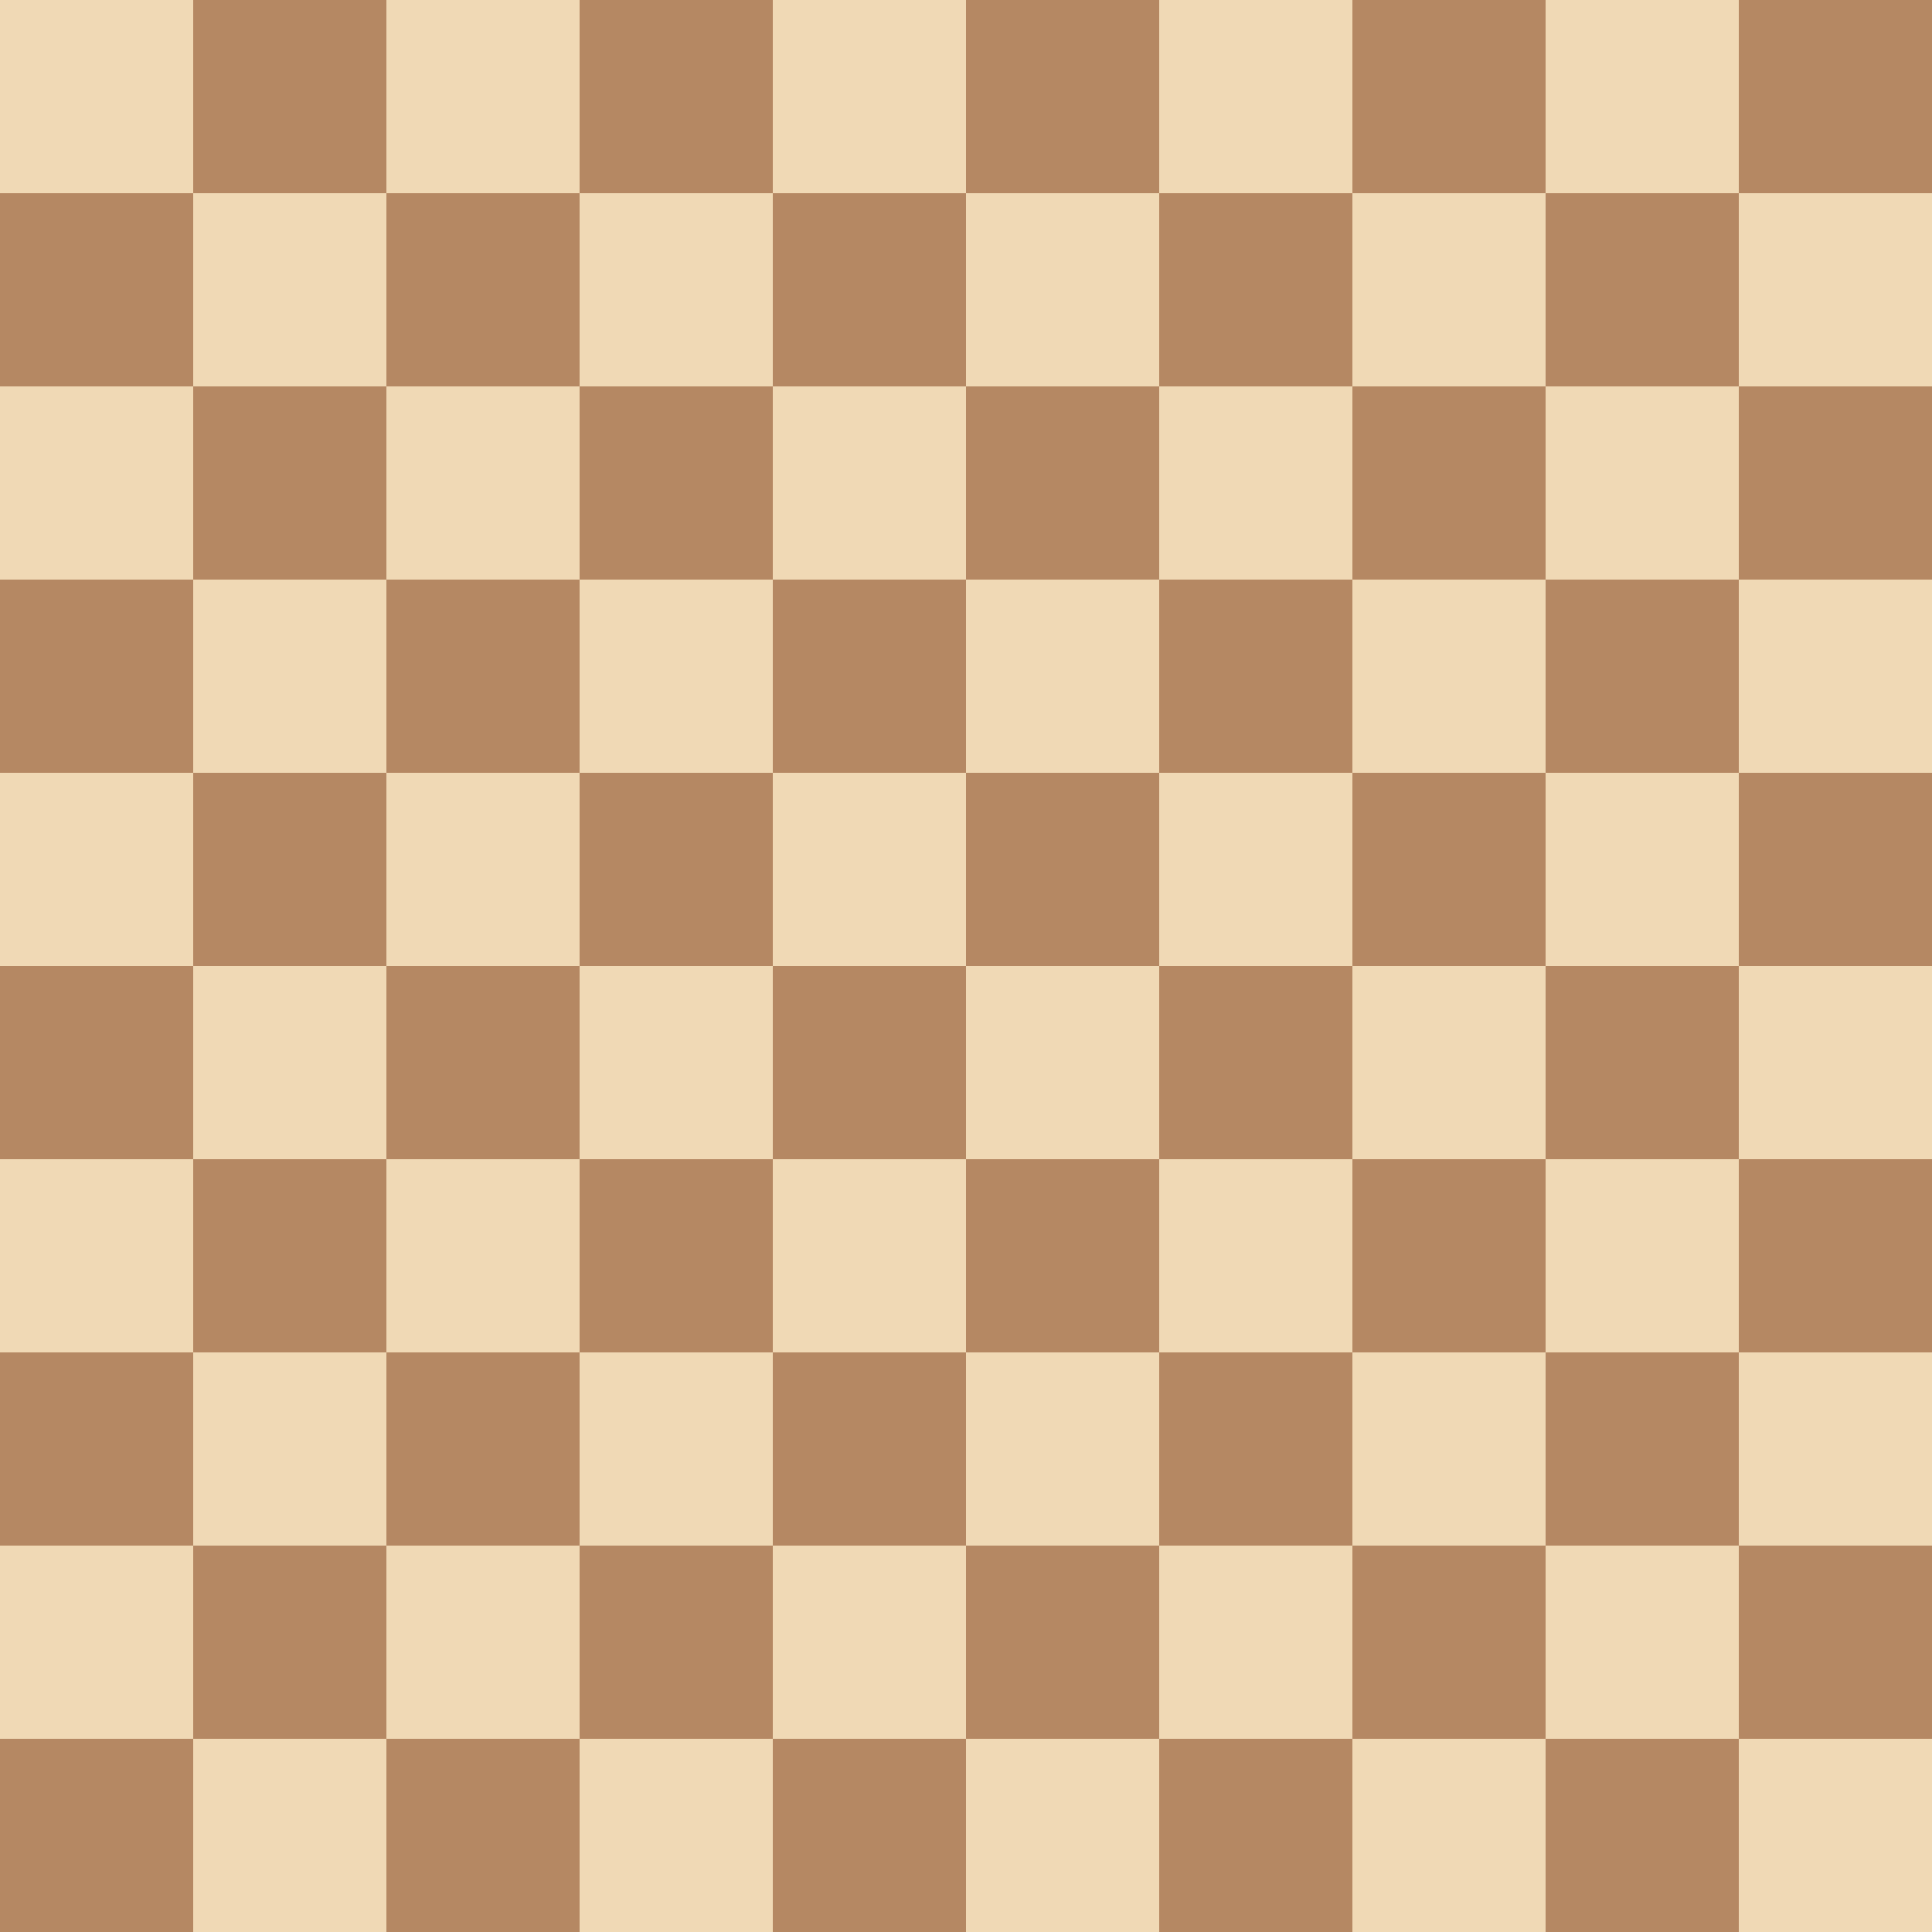
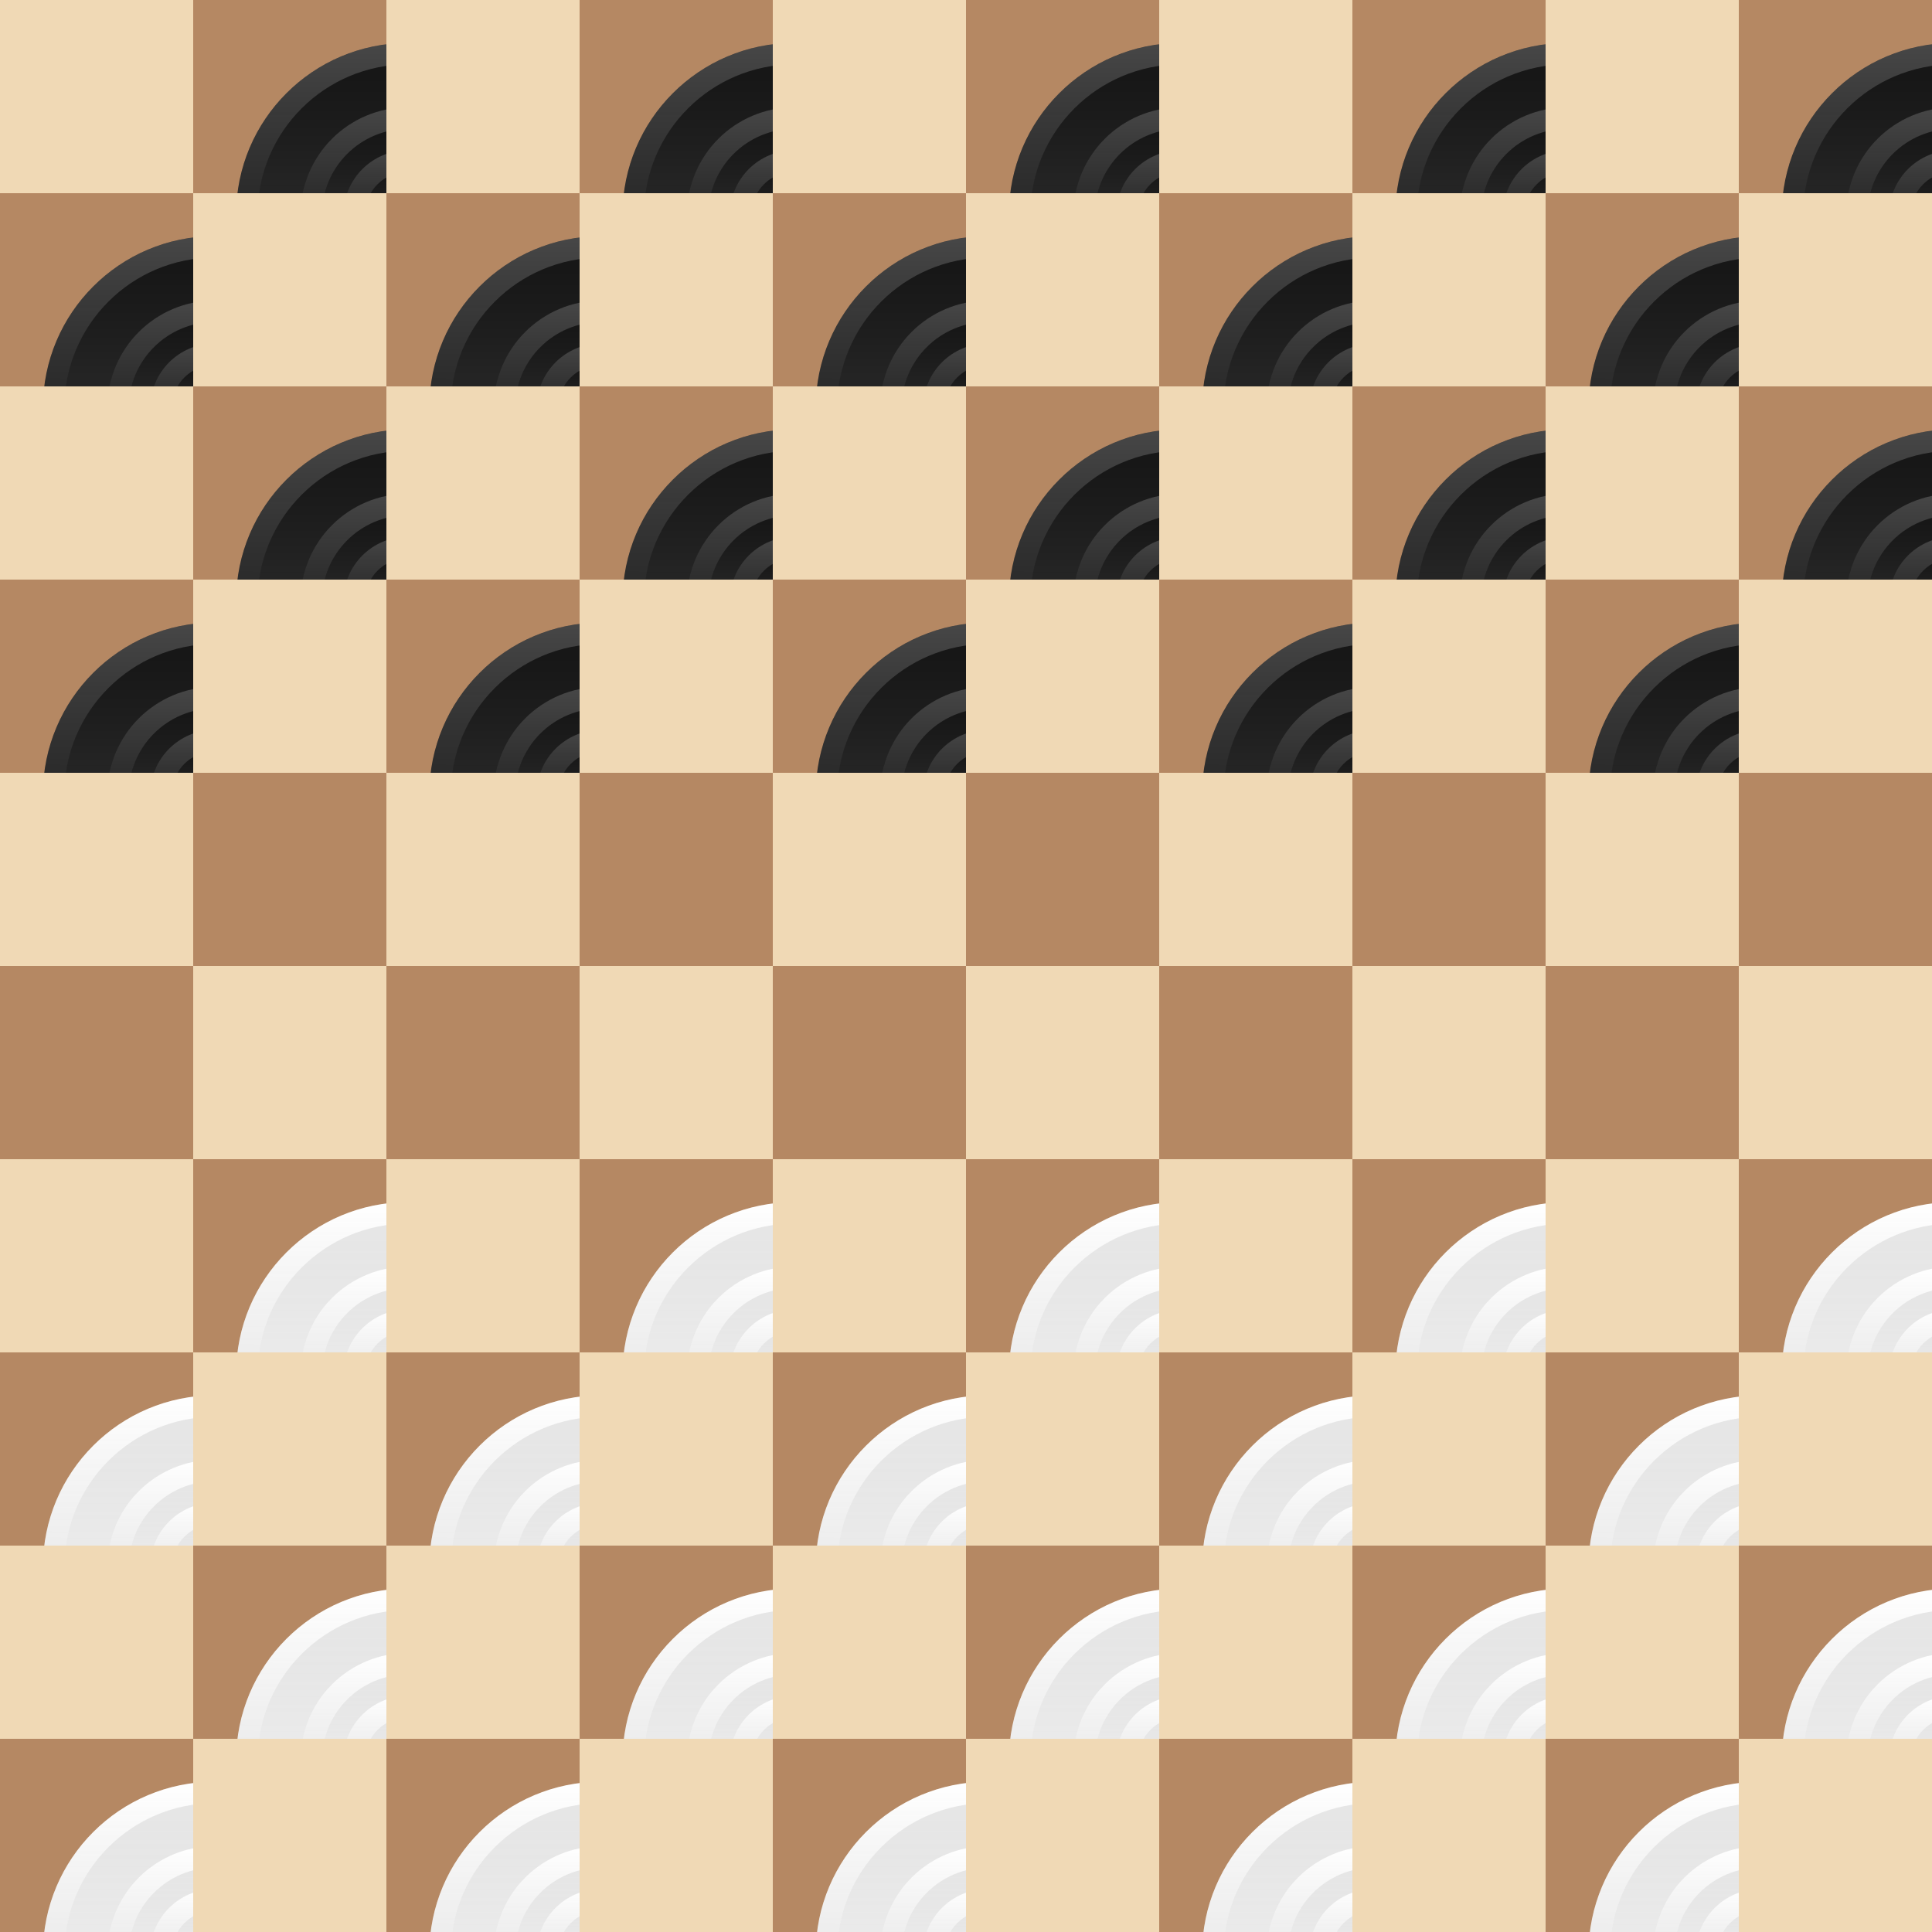
<svg xmlns="http://www.w3.org/2000/svg" viewBox="0 0 400 400" width="400" height="400">
+   <defs>
+     <symbol id="piece-bM" viewBox="0 0 45 45">
+       <style>.B{fill-rule:evenodd}</style>
+       <defs>
+         <clipPath id="A">
+           <path d="M0 0h100v100H0z" />
+         </clipPath>
+       </defs>
+       <g clip-path="url(#A)">
+         <circle vector-effect="non-scaling-stroke" cx="50" cy="50" r="40" fill="#191919" />
+         <linearGradient id="B" x1="50" y1="25" x2="50" y2="74.923" gradientUnits="userSpaceOnUse">
+           <stop offset="0%" stop-opacity=".2" stop-color="#fff" />
+           <stop offset="100%" stop-opacity=".098" stop-color="#000" />
+         </linearGradient>
+         <path d="M50 25c-13.807 0-25 11.193-25 25s11.193 25 25 25 25-11.193 25-25-11.193-25-25-25zm0 5c11.046 0 20 8.954 20 20s-8.954 20-20 20-20-8.954-20-20 8.954-20 20-20z" fill="url(#B)" class="B" />
+         <linearGradient id="C" x1="50" y1="70.078" x2="50" y2="30" gradientUnits="userSpaceOnUse">
+           <stop offset="0%" stop-opacity=".2" stop-color="#fff" />
+           <stop offset="100%" stop-opacity=".098" stop-color="#000" />
+         </linearGradient>
+         <path d="M50 30c-11.046 0-20 8.954-20 20s8.954 20 20 20 20-8.954 20-20-8.954-20-20-20zm0 5c8.284 0 15 6.716 15 15s-6.716 15-15 15-15-6.716-15-15 6.716-15 15-15z" fill="url(#C)" class="B" />
+         <linearGradient id="D" x1="50" y1="60.303" x2="50" y2="40" gradientUnits="userSpaceOnUse">
+           <stop offset="0%" stop-opacity=".2" stop-color="#fff" />
+           <stop offset="100%" stop-opacity=".098" stop-color="#000" />
+         </linearGradient>
+         <path d="M50 40a10 10 0 1 0 0 20 10 10 0 1 0 0-20h0zm0 5a5 5 0 1 1 0 10 5 5 0 1 1 0-10h0z" fill="url(#D)" class="B" />
+         <linearGradient id="E" x1="50" y1="10" x2="49.735" y2="90" gradientUnits="userSpaceOnUse">
+           <stop offset="0%" stop-opacity=".2" stop-color="#fff" />
+           <stop offset="100%" stop-opacity=".098" stop-color="#000" />
+         </linearGradient>
+         <path d="M50 10c-10.61 0-20.783 4.214-28.284 11.716S10 39.39 10 50s4.214 20.783 11.716 28.284S39.39 90 50 90s20.783-4.214 28.284-11.716S90 60.61 90 50s-4.214-20.783-11.716-28.284S60.61 10 50 10h0zm0 5c19.33 0 35 15.67 35 35S69.33 85 50 85 15 69.33 15 50s15.67-35 35-35z" fill="url(#E)" class="B" />
+         <linearGradient id="F" x1="50" y1="84.77" x2="50" y2="15" gradientUnits="userSpaceOnUse">
+           <stop offset="0%" stop-opacity=".2" stop-color="#fff" />
+           <stop offset="100%" stop-opacity=".098" stop-color="#000" />
+         </linearGradient>
+         <path d="M50 15c-19.33 0-35 15.67-35 35s15.67 35 35 35 35-15.67 35-35-15.67-35-35-35zm0 10c6.63 0 12.99 2.634 17.678 7.322S75 43.37 75 50s-2.634 12.99-7.322 17.678S56.63 75 50 75s-12.99-2.634-17.678-7.322S25 56.63 25 50s2.634-12.99 7.322-17.678S43.37 25 50 25h0z" fill="url(#F)" class="B" />
+         <linearGradient id="G" x1="50" y1="44.933" x2="50" y2="53.754" gradientUnits="userSpaceOnUse">
+           <stop offset="0%" stop-opacity=".2" stop-color="#fff" />
+           <stop offset="100%" stop-opacity=".098" stop-color="#000" />
+         </linearGradient>
+         <circle vector-effect="non-scaling-stroke" cx="50" cy="50" r="5" fill="url(#G)" />
+         <linearGradient id="H" x1="50" y1="35" x2="50" y2="64.594" gradientUnits="userSpaceOnUse">
+           <stop offset="0%" stop-opacity=".2" stop-color="#fff" />
+           <stop offset="100%" stop-opacity=".098" stop-color="#000" />
+         </linearGradient>
+         <path d="M50 35a15 15 0 0 0-15 15 15 15 0 0 0 15 15 15 15 0 0 0 15-15 15 15 0 0 0-15-15h0zm0 5a10 10 0 1 1 0 20 10 10 0 1 1 0-20h0z" fill="url(#H)" class="B" />
+       </g>
+     </symbol>
+     <symbol id="piece-wM" viewBox="0 0 45 45">
+       <style>.B{fill-rule:evenodd}</style>
+       <defs>
+         <clipPath id="A">
+           <path d="M0 0h100v100H0z" />
+         </clipPath>
+       </defs>
+       <g clip-path="url(#A)">
+         <circle vector-effect="non-scaling-stroke" cx="50" cy="50" r="40" fill="#fff" />
+         <linearGradient id="B" x1="50" y1="25" x2="50" y2="74.923" gradientUnits="userSpaceOnUse">
+           <stop offset="0%" stop-opacity=".1" stop-color="#fff" />
+           <stop offset="100%" stop-opacity=".098" stop-color="#000" />
+         </linearGradient>
+         <path d="M50 25c-13.807 0-25 11.193-25 25s11.193 25 25 25 25-11.193 25-25-11.193-25-25-25zm0 5c11.046 0 20 8.954 20 20s-8.954 20-20 20-20-8.954-20-20 8.954-20 20-20z" fill="url(#B)" class="B" />
+         <linearGradient id="C" x1="50" y1="70.078" x2="50" y2="30" gradientUnits="userSpaceOnUse">
+           <stop offset="0%" stop-opacity=".2" stop-color="#fff" />
+           <stop offset="100%" stop-opacity=".098" stop-color="#000" />
+         </linearGradient>
+         <path d="M50 30c-11.046 0-20 8.954-20 20s8.954 20 20 20 20-8.954 20-20-8.954-20-20-20zm0 5c8.284 0 15 6.716 15 15s-6.716 15-15 15-15-6.716-15-15 6.716-15 15-15z" fill="url(#C)" class="B" />
+         <linearGradient id="D" x1="50" y1="60.303" x2="50" y2="40" gradientUnits="userSpaceOnUse">
+           <stop offset="0%" stop-opacity=".1" stop-color="#fff" />
+           <stop offset="100%" stop-opacity=".098" stop-color="#000" />
+         </linearGradient>
+         <path d="M50 40a10 10 0 1 0 0 20 10 10 0 1 0 0-20h0zm0 5a5 5 0 1 1 0 10 5 5 0 1 1 0-10h0z" fill="url(#D)" class="B" />
+         <linearGradient id="E" x1="50" y1="10" x2="49.735" y2="90" gradientUnits="userSpaceOnUse">
+           <stop offset="0%" stop-opacity=".1" stop-color="#fff" />
+           <stop offset="100%" stop-opacity=".098" stop-color="#000" />
+         </linearGradient>
+         <path d="M50 10c-10.61 0-20.783 4.214-28.284 11.716S10 39.39 10 50s4.214 20.783 11.716 28.284S39.39 90 50 90s20.783-4.214 28.284-11.716S90 60.61 90 50s-4.214-20.783-11.716-28.284S60.61 10 50 10h0zm0 5c19.33 0 35 15.67 35 35S69.33 85 50 85 15 69.33 15 50s15.67-35 35-35z" fill="url(#E)" class="B" />
+         <linearGradient id="F" x1="50" y1="84.77" x2="50" y2="15" gradientUnits="userSpaceOnUse">
+           <stop offset="0%" stop-opacity=".1" stop-color="#fff" />
+           <stop offset="100%" stop-opacity=".098" stop-color="#000" />
+         </linearGradient>
+         <path d="M50 15c-19.33 0-35 15.67-35 35s15.67 35 35 35 35-15.67 35-35-15.67-35-35-35zm0 10c6.63 0 12.99 2.634 17.678 7.322S75 43.37 75 50s-2.634 12.99-7.322 17.678S56.63 75 50 75s-12.99-2.634-17.678-7.322S25 56.63 25 50s2.634-12.99 7.322-17.678S43.37 25 50 25h0z" fill="url(#F)" class="B" />
+         <linearGradient id="G" x1="50" y1="44.933" x2="50" y2="53.754" gradientUnits="userSpaceOnUse">
+           <stop offset="0%" stop-opacity=".1" stop-color="#fff" />
+           <stop offset="100%" stop-opacity=".098" stop-color="#000" />
+         </linearGradient>
+         <circle vector-effect="non-scaling-stroke" cx="50" cy="50" r="5" fill="url(#G)" />
+         <linearGradient id="H" x1="50" y1="35" x2="50" y2="64.594" gradientUnits="userSpaceOnUse">
+           <stop offset="0%" stop-opacity=".1" stop-color="#fff" />
+           <stop offset="100%" stop-opacity=".098" stop-color="#000" />
+         </linearGradient>
+         <path d="M50 35a15 15 0 0 0-15 15 15 15 0 0 0 15 15 15 15 0 0 0 15-15 15 15 0 0 0-15-15h0zm0 5a10 10 0 1 1 0 20 10 10 0 1 1 0-20h0z" fill="url(#H)" class="B" />
+       </g>
+     </symbol>
+   </defs>
  <rect x="0" y="0" width="40" height="40" fill="#f0d9b5" />
  <rect x="40" y="0" width="40" height="40" fill="#b58863" />
  <rect x="80" y="0" width="40" height="40" fill="#f0d9b5" />
  <rect x="120" y="0" width="40" height="40" fill="#b58863" />
  <rect x="160" y="0" width="40" height="40" fill="#f0d9b5" />
  <rect x="200" y="0" width="40" height="40" fill="#b58863" />
  <rect x="240" y="0" width="40" height="40" fill="#f0d9b5" />
  <rect x="280" y="0" width="40" height="40" fill="#b58863" />
  <rect x="320" y="0" width="40" height="40" fill="#f0d9b5" />
  <rect x="360" y="0" width="40" height="40" fill="#b58863" />
  <rect x="0" y="40" width="40" height="40" fill="#b58863" />
  <rect x="40" y="40" width="40" height="40" fill="#f0d9b5" />
  <rect x="80" y="40" width="40" height="40" fill="#b58863" />
  <rect x="120" y="40" width="40" height="40" fill="#f0d9b5" />
  <rect x="160" y="40" width="40" height="40" fill="#b58863" />
  <rect x="200" y="40" width="40" height="40" fill="#f0d9b5" />
  <rect x="240" y="40" width="40" height="40" fill="#b58863" />
  <rect x="280" y="40" width="40" height="40" fill="#f0d9b5" />
  <rect x="320" y="40" width="40" height="40" fill="#b58863" />
  <rect x="360" y="40" width="40" height="40" fill="#f0d9b5" />
  <rect x="0" y="80" width="40" height="40" fill="#f0d9b5" />
  <rect x="40" y="80" width="40" height="40" fill="#b58863" />
  <rect x="80" y="80" width="40" height="40" fill="#f0d9b5" />
  <rect x="120" y="80" width="40" height="40" fill="#b58863" />
  <rect x="160" y="80" width="40" height="40" fill="#f0d9b5" />
  <rect x="200" y="80" width="40" height="40" fill="#b58863" />
  <rect x="240" y="80" width="40" height="40" fill="#f0d9b5" />
  <rect x="280" y="80" width="40" height="40" fill="#b58863" />
  <rect x="320" y="80" width="40" height="40" fill="#f0d9b5" />
  <rect x="360" y="80" width="40" height="40" fill="#b58863" />
  <rect x="0" y="120" width="40" height="40" fill="#b58863" />
  <rect x="40" y="120" width="40" height="40" fill="#f0d9b5" />
  <rect x="80" y="120" width="40" height="40" fill="#b58863" />
  <rect x="120" y="120" width="40" height="40" fill="#f0d9b5" />
  <rect x="160" y="120" width="40" height="40" fill="#b58863" />
  <rect x="200" y="120" width="40" height="40" fill="#f0d9b5" />
  <rect x="240" y="120" width="40" height="40" fill="#b58863" />
  <rect x="280" y="120" width="40" height="40" fill="#f0d9b5" />
  <rect x="320" y="120" width="40" height="40" fill="#b58863" />
  <rect x="360" y="120" width="40" height="40" fill="#f0d9b5" />
  <rect x="0" y="160" width="40" height="40" fill="#f0d9b5" />
  <rect x="40" y="160" width="40" height="40" fill="#b58863" />
  <rect x="80" y="160" width="40" height="40" fill="#f0d9b5" />
  <rect x="120" y="160" width="40" height="40" fill="#b58863" />
  <rect x="160" y="160" width="40" height="40" fill="#f0d9b5" />
  <rect x="200" y="160" width="40" height="40" fill="#b58863" />
  <rect x="240" y="160" width="40" height="40" fill="#f0d9b5" />
  <rect x="280" y="160" width="40" height="40" fill="#b58863" />
  <rect x="320" y="160" width="40" height="40" fill="#f0d9b5" />
  <rect x="360" y="160" width="40" height="40" fill="#b58863" />
  <rect x="0" y="200" width="40" height="40" fill="#b58863" />
  <rect x="40" y="200" width="40" height="40" fill="#f0d9b5" />
  <rect x="80" y="200" width="40" height="40" fill="#b58863" />
  <rect x="120" y="200" width="40" height="40" fill="#f0d9b5" />
  <rect x="160" y="200" width="40" height="40" fill="#b58863" />
  <rect x="200" y="200" width="40" height="40" fill="#f0d9b5" />
  <rect x="240" y="200" width="40" height="40" fill="#b58863" />
  <rect x="280" y="200" width="40" height="40" fill="#f0d9b5" />
  <rect x="320" y="200" width="40" height="40" fill="#b58863" />
  <rect x="360" y="200" width="40" height="40" fill="#f0d9b5" />
  <rect x="0" y="240" width="40" height="40" fill="#f0d9b5" />
  <rect x="40" y="240" width="40" height="40" fill="#b58863" />
  <rect x="80" y="240" width="40" height="40" fill="#f0d9b5" />
  <rect x="120" y="240" width="40" height="40" fill="#b58863" />
  <rect x="160" y="240" width="40" height="40" fill="#f0d9b5" />
  <rect x="200" y="240" width="40" height="40" fill="#b58863" />
  <rect x="240" y="240" width="40" height="40" fill="#f0d9b5" />
  <rect x="280" y="240" width="40" height="40" fill="#b58863" />
  <rect x="320" y="240" width="40" height="40" fill="#f0d9b5" />
  <rect x="360" y="240" width="40" height="40" fill="#b58863" />
  <rect x="0" y="280" width="40" height="40" fill="#b58863" />
  <rect x="40" y="280" width="40" height="40" fill="#f0d9b5" />
  <rect x="80" y="280" width="40" height="40" fill="#b58863" />
  <rect x="120" y="280" width="40" height="40" fill="#f0d9b5" />
  <rect x="160" y="280" width="40" height="40" fill="#b58863" />
  <rect x="200" y="280" width="40" height="40" fill="#f0d9b5" />
  <rect x="240" y="280" width="40" height="40" fill="#b58863" />
  <rect x="280" y="280" width="40" height="40" fill="#f0d9b5" />
  <rect x="320" y="280" width="40" height="40" fill="#b58863" />
  <rect x="360" y="280" width="40" height="40" fill="#f0d9b5" />
  <rect x="0" y="320" width="40" height="40" fill="#f0d9b5" />
  <rect x="40" y="320" width="40" height="40" fill="#b58863" />
  <rect x="80" y="320" width="40" height="40" fill="#f0d9b5" />
  <rect x="120" y="320" width="40" height="40" fill="#b58863" />
  <rect x="160" y="320" width="40" height="40" fill="#f0d9b5" />
  <rect x="200" y="320" width="40" height="40" fill="#b58863" />
  <rect x="240" y="320" width="40" height="40" fill="#f0d9b5" />
  <rect x="280" y="320" width="40" height="40" fill="#b58863" />
  <rect x="320" y="320" width="40" height="40" fill="#f0d9b5" />
  <rect x="360" y="320" width="40" height="40" fill="#b58863" />
  <rect x="0" y="360" width="40" height="40" fill="#b58863" />
  <rect x="40" y="360" width="40" height="40" fill="#f0d9b5" />
  <rect x="80" y="360" width="40" height="40" fill="#b58863" />
  <rect x="120" y="360" width="40" height="40" fill="#f0d9b5" />
  <rect x="160" y="360" width="40" height="40" fill="#b58863" />
  <rect x="200" y="360" width="40" height="40" fill="#f0d9b5" />
  <rect x="240" y="360" width="40" height="40" fill="#b58863" />
  <rect x="280" y="360" width="40" height="40" fill="#f0d9b5" />
  <rect x="320" y="360" width="40" height="40" fill="#b58863" />
  <rect x="360" y="360" width="40" height="40" fill="#f0d9b5" />
  <rect x="0" y="0" width="40" height="40" fill="transparent" data-sq="a10" class="board-cell" />
  <rect x="40" y="0" width="40" height="40" fill="transparent" data-sq="b10" class="board-cell" />
  <rect x="80" y="0" width="40" height="40" fill="transparent" data-sq="c10" class="board-cell" />
  <rect x="120" y="0" width="40" height="40" fill="transparent" data-sq="d10" class="board-cell" />
  <rect x="160" y="0" width="40" height="40" fill="transparent" data-sq="e10" class="board-cell" />
  <rect x="200" y="0" width="40" height="40" fill="transparent" data-sq="f10" class="board-cell" />
  <rect x="240" y="0" width="40" height="40" fill="transparent" data-sq="g10" class="board-cell" />
  <rect x="280" y="0" width="40" height="40" fill="transparent" data-sq="h10" class="board-cell" />
  <rect x="320" y="0" width="40" height="40" fill="transparent" data-sq="i10" class="board-cell" />
  <rect x="360" y="0" width="40" height="40" fill="transparent" data-sq="j10" class="board-cell" />
  <rect x="0" y="40" width="40" height="40" fill="transparent" data-sq="a9" class="board-cell" />
  <rect x="40" y="40" width="40" height="40" fill="transparent" data-sq="b9" class="board-cell" />
  <rect x="80" y="40" width="40" height="40" fill="transparent" data-sq="c9" class="board-cell" />
  <rect x="120" y="40" width="40" height="40" fill="transparent" data-sq="d9" class="board-cell" />
  <rect x="160" y="40" width="40" height="40" fill="transparent" data-sq="e9" class="board-cell" />
  <rect x="200" y="40" width="40" height="40" fill="transparent" data-sq="f9" class="board-cell" />
  <rect x="240" y="40" width="40" height="40" fill="transparent" data-sq="g9" class="board-cell" />
  <rect x="280" y="40" width="40" height="40" fill="transparent" data-sq="h9" class="board-cell" />
  <rect x="320" y="40" width="40" height="40" fill="transparent" data-sq="i9" class="board-cell" />
  <rect x="360" y="40" width="40" height="40" fill="transparent" data-sq="j9" class="board-cell" />
  <rect x="0" y="80" width="40" height="40" fill="transparent" data-sq="a8" class="board-cell" />
  <rect x="40" y="80" width="40" height="40" fill="transparent" data-sq="b8" class="board-cell" />
  <rect x="80" y="80" width="40" height="40" fill="transparent" data-sq="c8" class="board-cell" />
  <rect x="120" y="80" width="40" height="40" fill="transparent" data-sq="d8" class="board-cell" />
  <rect x="160" y="80" width="40" height="40" fill="transparent" data-sq="e8" class="board-cell" />
  <rect x="200" y="80" width="40" height="40" fill="transparent" data-sq="f8" class="board-cell" />
  <rect x="240" y="80" width="40" height="40" fill="transparent" data-sq="g8" class="board-cell" />
  <rect x="280" y="80" width="40" height="40" fill="transparent" data-sq="h8" class="board-cell" />
  <rect x="320" y="80" width="40" height="40" fill="transparent" data-sq="i8" class="board-cell" />
  <rect x="360" y="80" width="40" height="40" fill="transparent" data-sq="j8" class="board-cell" />
  <rect x="0" y="120" width="40" height="40" fill="transparent" data-sq="a7" class="board-cell" />
  <rect x="40" y="120" width="40" height="40" fill="transparent" data-sq="b7" class="board-cell" />
  <rect x="80" y="120" width="40" height="40" fill="transparent" data-sq="c7" class="board-cell" />
  <rect x="120" y="120" width="40" height="40" fill="transparent" data-sq="d7" class="board-cell" />
  <rect x="160" y="120" width="40" height="40" fill="transparent" data-sq="e7" class="board-cell" />
  <rect x="200" y="120" width="40" height="40" fill="transparent" data-sq="f7" class="board-cell" />
  <rect x="240" y="120" width="40" height="40" fill="transparent" data-sq="g7" class="board-cell" />
  <rect x="280" y="120" width="40" height="40" fill="transparent" data-sq="h7" class="board-cell" />
  <rect x="320" y="120" width="40" height="40" fill="transparent" data-sq="i7" class="board-cell" />
  <rect x="360" y="120" width="40" height="40" fill="transparent" data-sq="j7" class="board-cell" />
  <rect x="0" y="160" width="40" height="40" fill="transparent" data-sq="a6" class="board-cell" />
  <rect x="40" y="160" width="40" height="40" fill="transparent" data-sq="b6" class="board-cell" />
  <rect x="80" y="160" width="40" height="40" fill="transparent" data-sq="c6" class="board-cell" />
  <rect x="120" y="160" width="40" height="40" fill="transparent" data-sq="d6" class="board-cell" />
  <rect x="160" y="160" width="40" height="40" fill="transparent" data-sq="e6" class="board-cell" />
  <rect x="200" y="160" width="40" height="40" fill="transparent" data-sq="f6" class="board-cell" />
  <rect x="240" y="160" width="40" height="40" fill="transparent" data-sq="g6" class="board-cell" />
  <rect x="280" y="160" width="40" height="40" fill="transparent" data-sq="h6" class="board-cell" />
  <rect x="320" y="160" width="40" height="40" fill="transparent" data-sq="i6" class="board-cell" />
  <rect x="360" y="160" width="40" height="40" fill="transparent" data-sq="j6" class="board-cell" />
  <rect x="0" y="200" width="40" height="40" fill="transparent" data-sq="a5" class="board-cell" />
  <rect x="40" y="200" width="40" height="40" fill="transparent" data-sq="b5" class="board-cell" />
  <rect x="80" y="200" width="40" height="40" fill="transparent" data-sq="c5" class="board-cell" />
  <rect x="120" y="200" width="40" height="40" fill="transparent" data-sq="d5" class="board-cell" />
  <rect x="160" y="200" width="40" height="40" fill="transparent" data-sq="e5" class="board-cell" />
  <rect x="200" y="200" width="40" height="40" fill="transparent" data-sq="f5" class="board-cell" />
  <rect x="240" y="200" width="40" height="40" fill="transparent" data-sq="g5" class="board-cell" />
  <rect x="280" y="200" width="40" height="40" fill="transparent" data-sq="h5" class="board-cell" />
  <rect x="320" y="200" width="40" height="40" fill="transparent" data-sq="i5" class="board-cell" />
  <rect x="360" y="200" width="40" height="40" fill="transparent" data-sq="j5" class="board-cell" />
  <rect x="0" y="240" width="40" height="40" fill="transparent" data-sq="a4" class="board-cell" />
  <rect x="40" y="240" width="40" height="40" fill="transparent" data-sq="b4" class="board-cell" />
  <rect x="80" y="240" width="40" height="40" fill="transparent" data-sq="c4" class="board-cell" />
  <rect x="120" y="240" width="40" height="40" fill="transparent" data-sq="d4" class="board-cell" />
  <rect x="160" y="240" width="40" height="40" fill="transparent" data-sq="e4" class="board-cell" />
  <rect x="200" y="240" width="40" height="40" fill="transparent" data-sq="f4" class="board-cell" />
  <rect x="240" y="240" width="40" height="40" fill="transparent" data-sq="g4" class="board-cell" />
  <rect x="280" y="240" width="40" height="40" fill="transparent" data-sq="h4" class="board-cell" />
  <rect x="320" y="240" width="40" height="40" fill="transparent" data-sq="i4" class="board-cell" />
  <rect x="360" y="240" width="40" height="40" fill="transparent" data-sq="j4" class="board-cell" />
  <rect x="0" y="280" width="40" height="40" fill="transparent" data-sq="a3" class="board-cell" />
  <rect x="40" y="280" width="40" height="40" fill="transparent" data-sq="b3" class="board-cell" />
  <rect x="80" y="280" width="40" height="40" fill="transparent" data-sq="c3" class="board-cell" />
  <rect x="120" y="280" width="40" height="40" fill="transparent" data-sq="d3" class="board-cell" />
  <rect x="160" y="280" width="40" height="40" fill="transparent" data-sq="e3" class="board-cell" />
  <rect x="200" y="280" width="40" height="40" fill="transparent" data-sq="f3" class="board-cell" />
  <rect x="240" y="280" width="40" height="40" fill="transparent" data-sq="g3" class="board-cell" />
  <rect x="280" y="280" width="40" height="40" fill="transparent" data-sq="h3" class="board-cell" />
  <rect x="320" y="280" width="40" height="40" fill="transparent" data-sq="i3" class="board-cell" />
  <rect x="360" y="280" width="40" height="40" fill="transparent" data-sq="j3" class="board-cell" />
  <rect x="0" y="320" width="40" height="40" fill="transparent" data-sq="a2" class="board-cell" />
  <rect x="40" y="320" width="40" height="40" fill="transparent" data-sq="b2" class="board-cell" />
  <rect x="80" y="320" width="40" height="40" fill="transparent" data-sq="c2" class="board-cell" />
  <rect x="120" y="320" width="40" height="40" fill="transparent" data-sq="d2" class="board-cell" />
  <rect x="160" y="320" width="40" height="40" fill="transparent" data-sq="e2" class="board-cell" />
  <rect x="200" y="320" width="40" height="40" fill="transparent" data-sq="f2" class="board-cell" />
  <rect x="240" y="320" width="40" height="40" fill="transparent" data-sq="g2" class="board-cell" />
  <rect x="280" y="320" width="40" height="40" fill="transparent" data-sq="h2" class="board-cell" />
  <rect x="320" y="320" width="40" height="40" fill="transparent" data-sq="i2" class="board-cell" />
  <rect x="360" y="320" width="40" height="40" fill="transparent" data-sq="j2" class="board-cell" />
  <rect x="0" y="360" width="40" height="40" fill="transparent" data-sq="a1" class="board-cell" />
  <rect x="40" y="360" width="40" height="40" fill="transparent" data-sq="b1" class="board-cell" />
  <rect x="80" y="360" width="40" height="40" fill="transparent" data-sq="c1" class="board-cell" />
  <rect x="120" y="360" width="40" height="40" fill="transparent" data-sq="d1" class="board-cell" />
  <rect x="160" y="360" width="40" height="40" fill="transparent" data-sq="e1" class="board-cell" />
  <rect x="200" y="360" width="40" height="40" fill="transparent" data-sq="f1" class="board-cell" />
  <rect x="240" y="360" width="40" height="40" fill="transparent" data-sq="g1" class="board-cell" />
  <rect x="280" y="360" width="40" height="40" fill="transparent" data-sq="h1" class="board-cell" />
  <rect x="320" y="360" width="40" height="40" fill="transparent" data-sq="i1" class="board-cell" />
  <rect x="360" y="360" width="40" height="40" fill="transparent" data-sq="j1" class="board-cell" />
+   <g pointer-events="none">
+     <use href="#piece-bM" x="40" y="0" width="40" height="40" />
+     <use href="#piece-bM" x="120" y="0" width="40" height="40" />
+     <use href="#piece-bM" x="200" y="0" width="40" height="40" />
+     <use href="#piece-bM" x="280" y="0" width="40" height="40" />
+     <use href="#piece-bM" x="360" y="0" width="40" height="40" />
+     <use href="#piece-bM" x="0" y="40" width="40" height="40" />
+     <use href="#piece-bM" x="80" y="40" width="40" height="40" />
+     <use href="#piece-bM" x="160" y="40" width="40" height="40" />
+     <use href="#piece-bM" x="240" y="40" width="40" height="40" />
+     <use href="#piece-bM" x="320" y="40" width="40" height="40" />
+     <use href="#piece-bM" x="40" y="80" width="40" height="40" />
+     <use href="#piece-bM" x="120" y="80" width="40" height="40" />
+     <use href="#piece-bM" x="200" y="80" width="40" height="40" />
+     <use href="#piece-bM" x="280" y="80" width="40" height="40" />
+     <use href="#piece-bM" x="360" y="80" width="40" height="40" />
+     <use href="#piece-bM" x="0" y="120" width="40" height="40" />
+     <use href="#piece-bM" x="80" y="120" width="40" height="40" />
+     <use href="#piece-bM" x="160" y="120" width="40" height="40" />
+     <use href="#piece-bM" x="240" y="120" width="40" height="40" />
+     <use href="#piece-bM" x="320" y="120" width="40" height="40" />
+     <use href="#piece-wM" x="40" y="240" width="40" height="40" />
+     <use href="#piece-wM" x="120" y="240" width="40" height="40" />
+     <use href="#piece-wM" x="200" y="240" width="40" height="40" />
+     <use href="#piece-wM" x="280" y="240" width="40" height="40" />
+     <use href="#piece-wM" x="360" y="240" width="40" height="40" />
+     <use href="#piece-wM" x="0" y="280" width="40" height="40" />
+     <use href="#piece-wM" x="80" y="280" width="40" height="40" />
+     <use href="#piece-wM" x="160" y="280" width="40" height="40" />
+     <use href="#piece-wM" x="240" y="280" width="40" height="40" />
+     <use href="#piece-wM" x="320" y="280" width="40" height="40" />
+     <use href="#piece-wM" x="40" y="320" width="40" height="40" />
+     <use href="#piece-wM" x="120" y="320" width="40" height="40" />
+     <use href="#piece-wM" x="200" y="320" width="40" height="40" />
+     <use href="#piece-wM" x="280" y="320" width="40" height="40" />
+     <use href="#piece-wM" x="360" y="320" width="40" height="40" />
+     <use href="#piece-wM" x="0" y="360" width="40" height="40" />
+     <use href="#piece-wM" x="80" y="360" width="40" height="40" />
+     <use href="#piece-wM" x="160" y="360" width="40" height="40" />
+     <use href="#piece-wM" x="240" y="360" width="40" height="40" />
+     <use href="#piece-wM" x="320" y="360" width="40" height="40" />
+   </g>
</svg>
